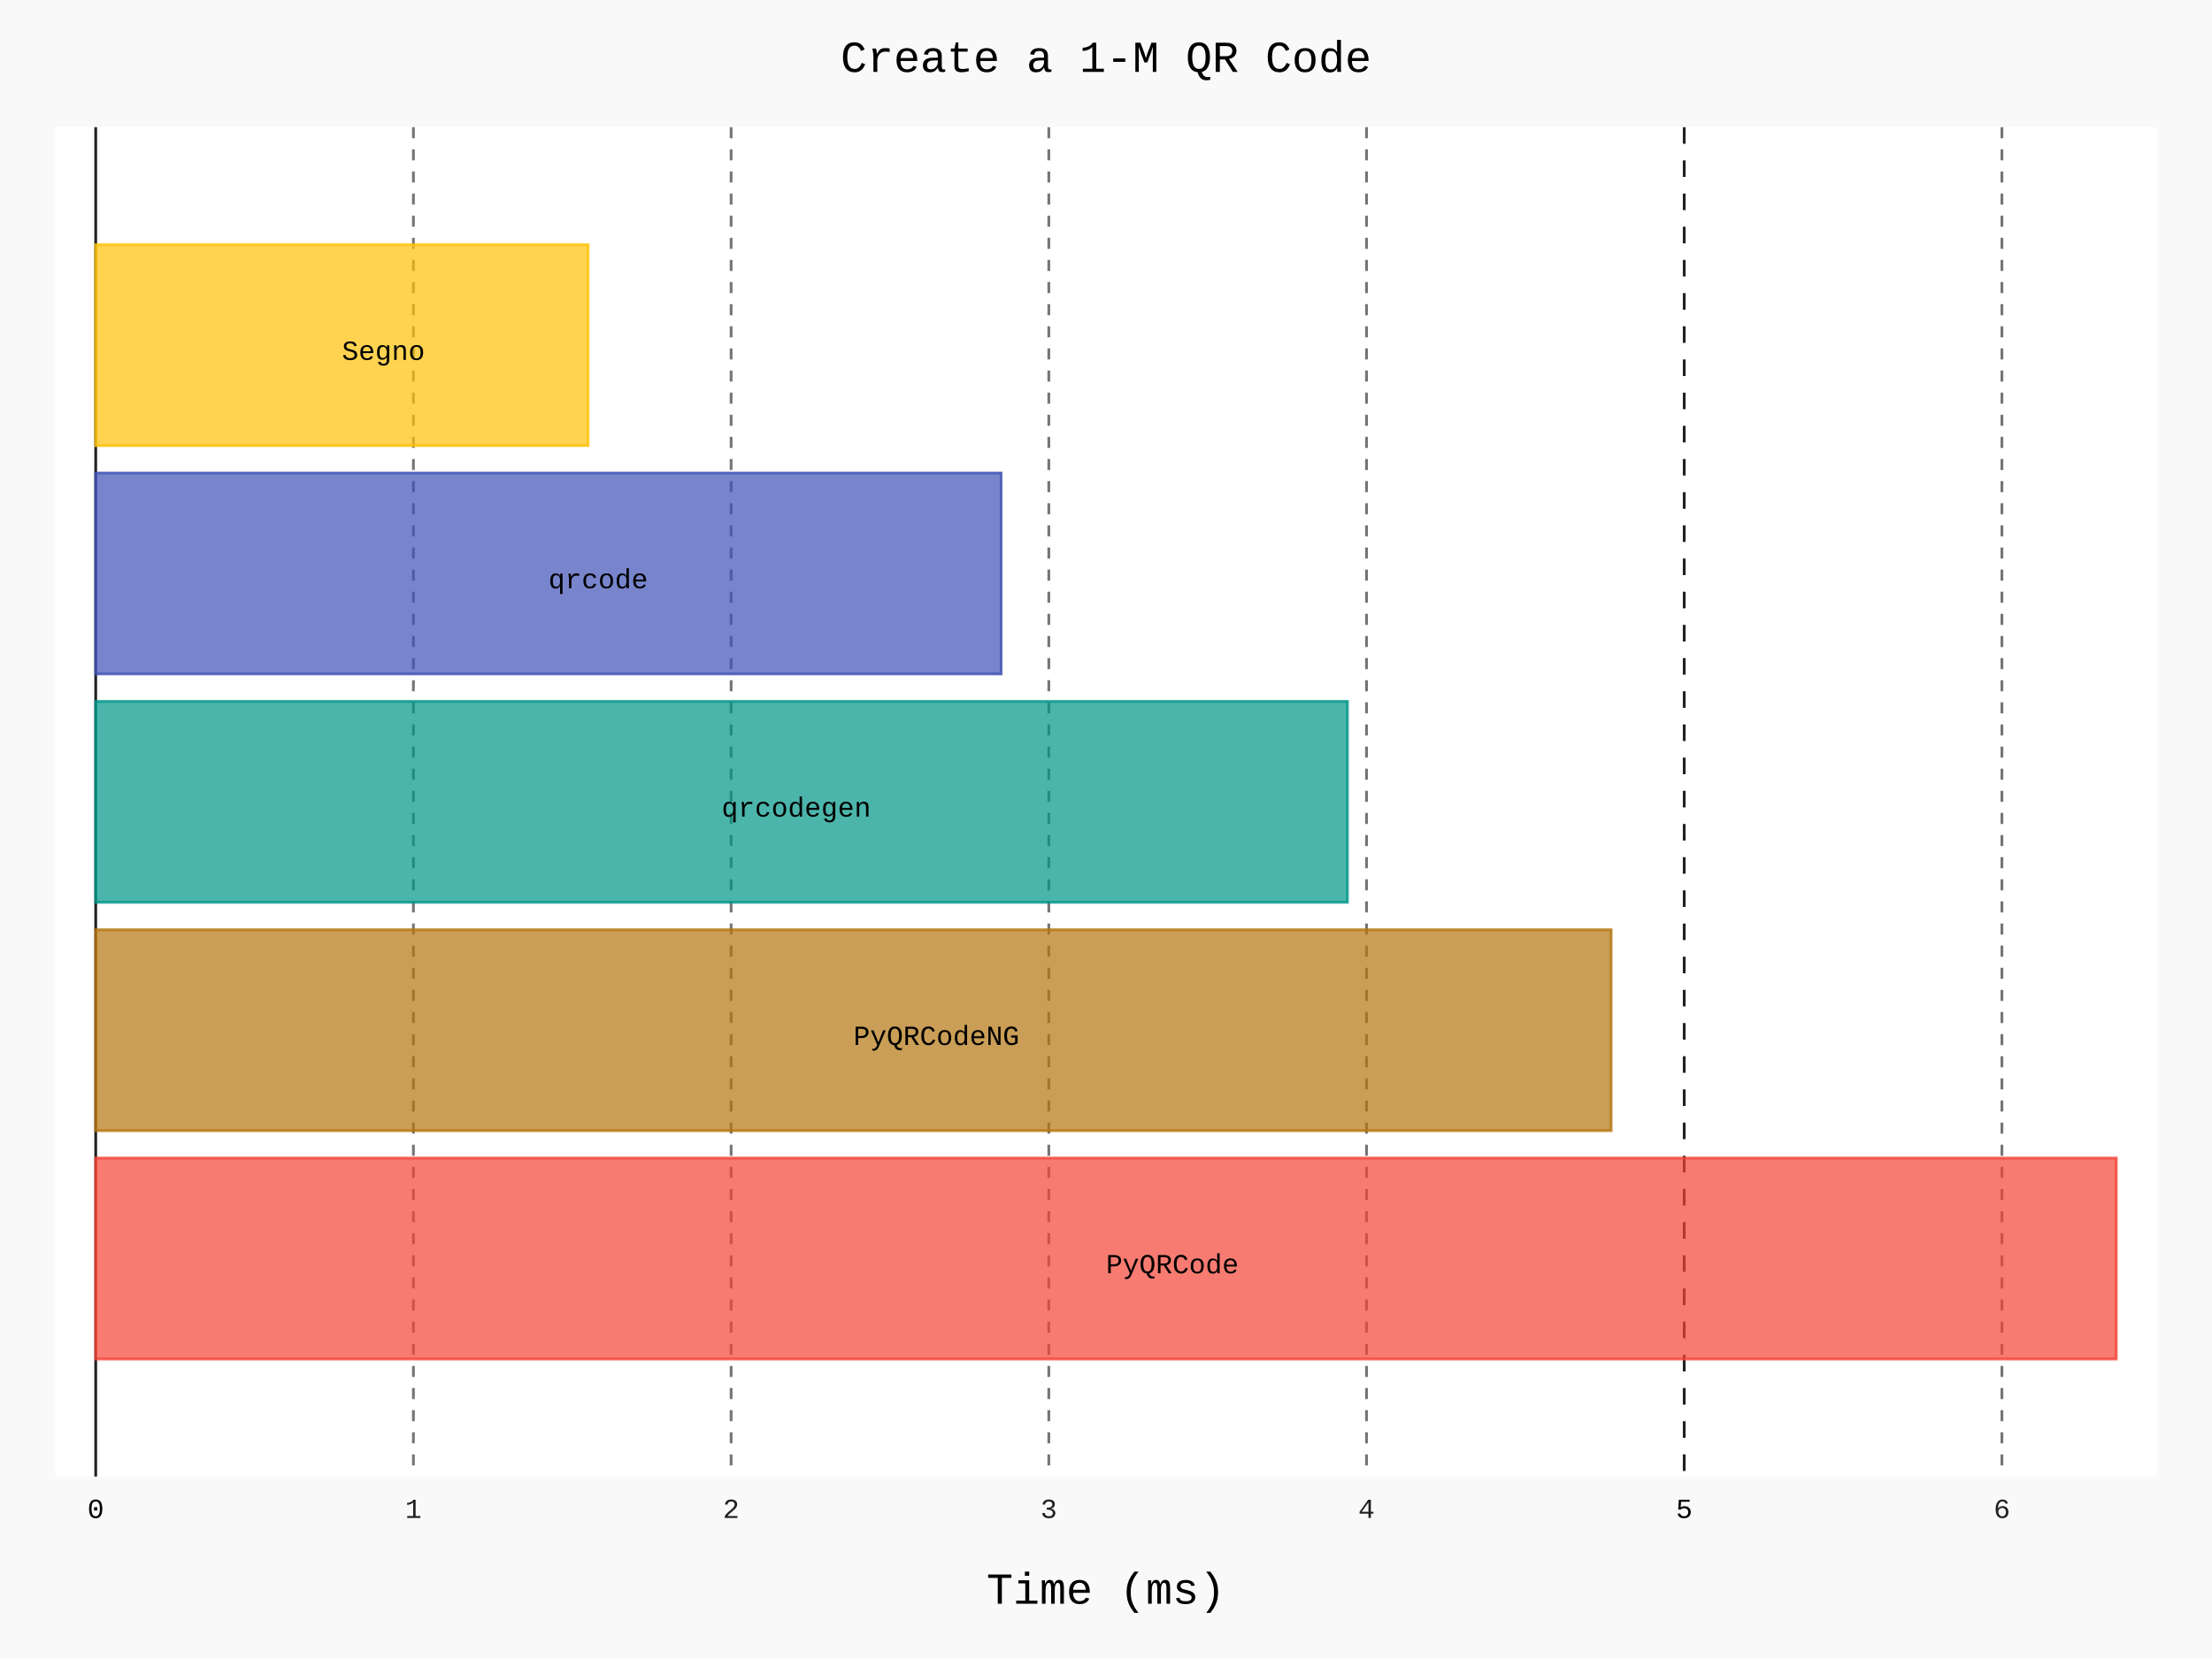
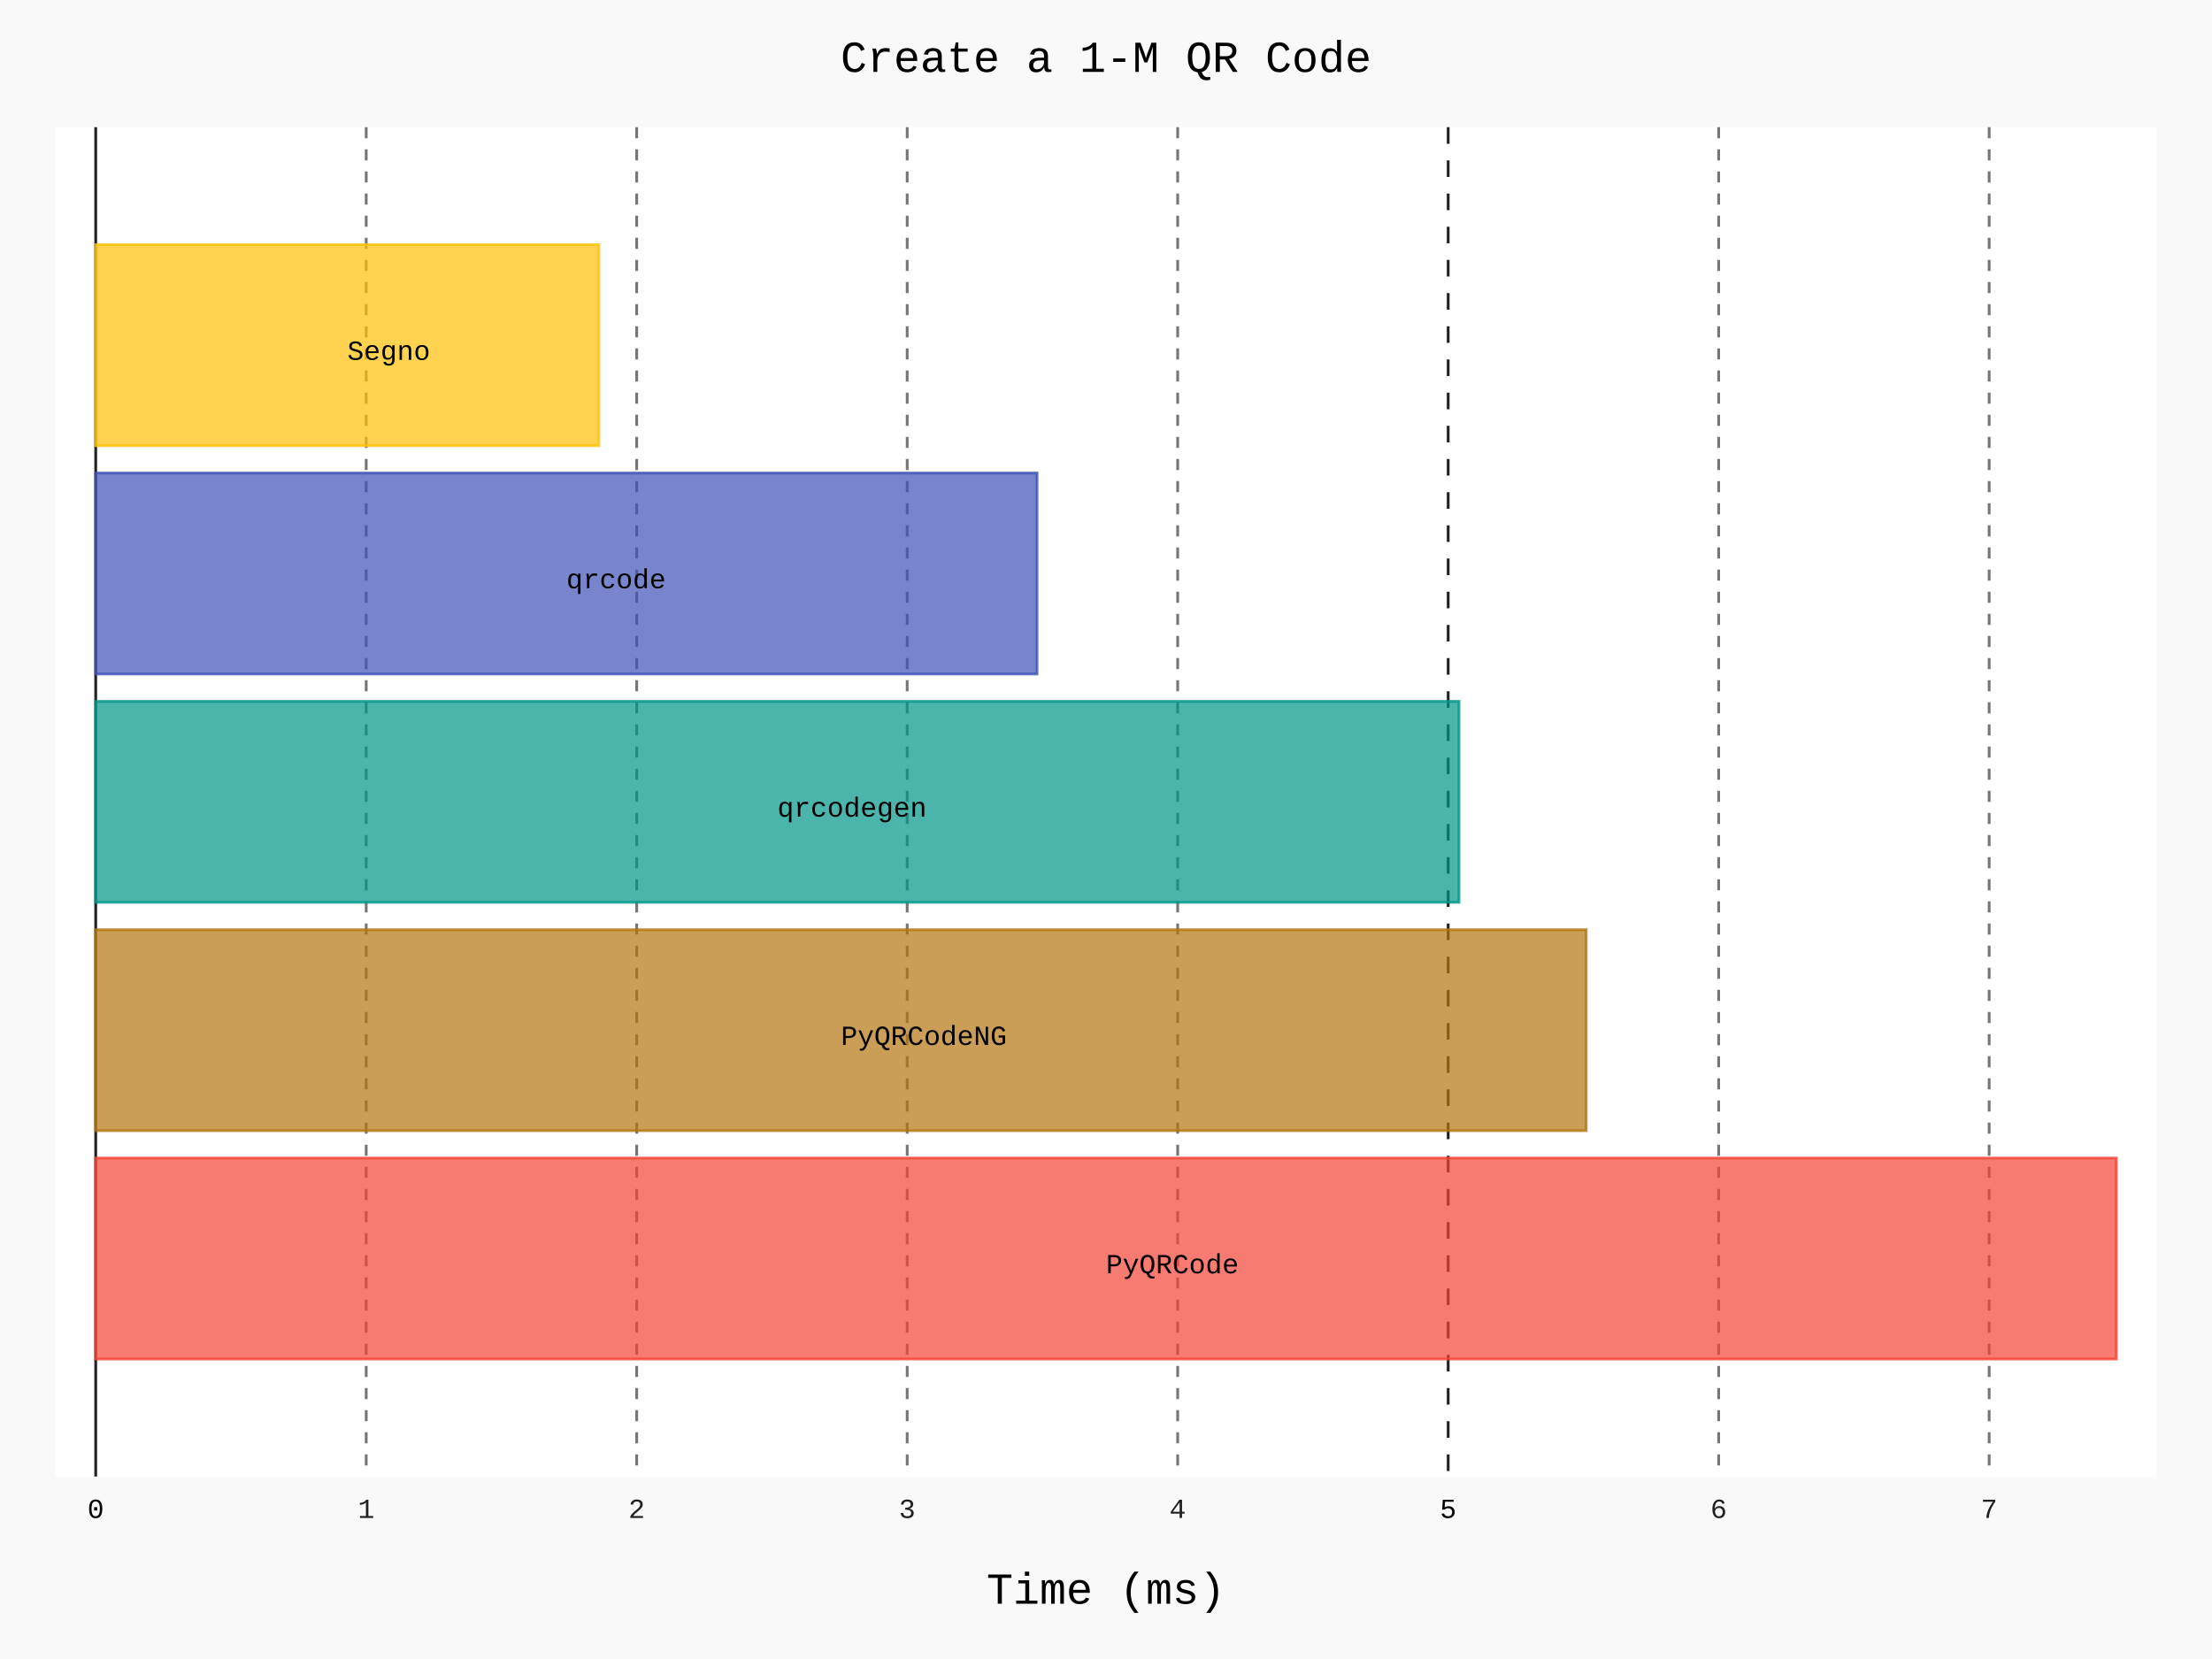
- <svg xmlns="http://www.w3.org/2000/svg" class="pygal-chart" id="chart-517db93f-b75c-4dfb-830c-e57993402c6e" viewBox="0 0 800 600">
+ <svg xmlns="http://www.w3.org/2000/svg" class="pygal-chart" id="chart-50842016-dac7-4616-b2aa-8f63fd5d8538" viewBox="0 0 800 600">
  <defs>
-     <style type="text/css">#chart-517db93f-b75c-4dfb-830c-e57993402c6e{-webkit-user-select:none;-webkit-font-smoothing:antialiased;font-family:Consolas,"Liberation Mono",Menlo,Courier,monospace}#chart-517db93f-b75c-4dfb-830c-e57993402c6e .title{font-family:Consolas,"Liberation Mono",Menlo,Courier,monospace;font-size:16px}#chart-517db93f-b75c-4dfb-830c-e57993402c6e .legends .legend text{font-family:Consolas,"Liberation Mono",Menlo,Courier,monospace;font-size:14px}#chart-517db93f-b75c-4dfb-830c-e57993402c6e .axis text{font-family:Consolas,"Liberation Mono",Menlo,Courier,monospace;font-size:10px}#chart-517db93f-b75c-4dfb-830c-e57993402c6e .axis text.major{font-family:Consolas,"Liberation Mono",Menlo,Courier,monospace;font-size:10px}#chart-517db93f-b75c-4dfb-830c-e57993402c6e .text-overlay text.value{font-family:Consolas,"Liberation Mono",Menlo,Courier,monospace;font-size:16px}#chart-517db93f-b75c-4dfb-830c-e57993402c6e .text-overlay text.label{font-family:Consolas,"Liberation Mono",Menlo,Courier,monospace;font-size:10px}#chart-517db93f-b75c-4dfb-830c-e57993402c6e .tooltip{font-family:Consolas,"Liberation Mono",Menlo,Courier,monospace;font-size:14px}#chart-517db93f-b75c-4dfb-830c-e57993402c6e text.no_data{font-family:Consolas,"Liberation Mono",Menlo,Courier,monospace;font-size:64px}
- #chart-517db93f-b75c-4dfb-830c-e57993402c6e{background-color:rgba(249,249,249,1)}#chart-517db93f-b75c-4dfb-830c-e57993402c6e path,#chart-517db93f-b75c-4dfb-830c-e57993402c6e line,#chart-517db93f-b75c-4dfb-830c-e57993402c6e rect,#chart-517db93f-b75c-4dfb-830c-e57993402c6e circle{-webkit-transition:150ms;-moz-transition:150ms;transition:150ms}#chart-517db93f-b75c-4dfb-830c-e57993402c6e .graph &gt; .background{fill:rgba(249,249,249,1)}#chart-517db93f-b75c-4dfb-830c-e57993402c6e .plot &gt; .background{fill:rgba(255,255,255,1)}#chart-517db93f-b75c-4dfb-830c-e57993402c6e .graph{fill:rgba(0,0,0,.87)}#chart-517db93f-b75c-4dfb-830c-e57993402c6e text.no_data{fill:rgba(0,0,0,1)}#chart-517db93f-b75c-4dfb-830c-e57993402c6e .title{fill:rgba(0,0,0,1)}#chart-517db93f-b75c-4dfb-830c-e57993402c6e .legends .legend text{fill:rgba(0,0,0,.87)}#chart-517db93f-b75c-4dfb-830c-e57993402c6e .legends .legend:hover text{fill:rgba(0,0,0,1)}#chart-517db93f-b75c-4dfb-830c-e57993402c6e .axis .line{stroke:rgba(0,0,0,1)}#chart-517db93f-b75c-4dfb-830c-e57993402c6e .axis .guide.line{stroke:rgba(0,0,0,.54)}#chart-517db93f-b75c-4dfb-830c-e57993402c6e .axis .major.line{stroke:rgba(0,0,0,.87)}#chart-517db93f-b75c-4dfb-830c-e57993402c6e .axis text.major{fill:rgba(0,0,0,1)}#chart-517db93f-b75c-4dfb-830c-e57993402c6e .axis.y .guides:hover .guide.line,#chart-517db93f-b75c-4dfb-830c-e57993402c6e .line-graph .axis.x .guides:hover .guide.line,#chart-517db93f-b75c-4dfb-830c-e57993402c6e .stackedline-graph .axis.x .guides:hover .guide.line,#chart-517db93f-b75c-4dfb-830c-e57993402c6e .xy-graph .axis.x .guides:hover .guide.line{stroke:rgba(0,0,0,1)}#chart-517db93f-b75c-4dfb-830c-e57993402c6e .axis .guides:hover text{fill:rgba(0,0,0,1)}#chart-517db93f-b75c-4dfb-830c-e57993402c6e .reactive{fill-opacity:.7;stroke-opacity:.8}#chart-517db93f-b75c-4dfb-830c-e57993402c6e .ci{stroke:rgba(0,0,0,.87)}#chart-517db93f-b75c-4dfb-830c-e57993402c6e .reactive.active,#chart-517db93f-b75c-4dfb-830c-e57993402c6e .active .reactive{fill-opacity:.8;stroke-opacity:.9;stroke-width:4}#chart-517db93f-b75c-4dfb-830c-e57993402c6e .ci .reactive.active{stroke-width:1.5}#chart-517db93f-b75c-4dfb-830c-e57993402c6e .series text{fill:rgba(0,0,0,1)}#chart-517db93f-b75c-4dfb-830c-e57993402c6e .tooltip rect{fill:rgba(255,255,255,1);stroke:rgba(0,0,0,1);-webkit-transition:opacity 150ms;-moz-transition:opacity 150ms;transition:opacity 150ms}#chart-517db93f-b75c-4dfb-830c-e57993402c6e .tooltip .label{fill:rgba(0,0,0,.87)}#chart-517db93f-b75c-4dfb-830c-e57993402c6e .tooltip .label{fill:rgba(0,0,0,.87)}#chart-517db93f-b75c-4dfb-830c-e57993402c6e .tooltip .legend{font-size:.8em;fill:rgba(0,0,0,.54)}#chart-517db93f-b75c-4dfb-830c-e57993402c6e .tooltip .x_label{font-size:.6em;fill:rgba(0,0,0,1)}#chart-517db93f-b75c-4dfb-830c-e57993402c6e .tooltip .xlink{font-size:.5em;text-decoration:underline}#chart-517db93f-b75c-4dfb-830c-e57993402c6e .tooltip .value{font-size:1.5em}#chart-517db93f-b75c-4dfb-830c-e57993402c6e .bound{font-size:.5em}#chart-517db93f-b75c-4dfb-830c-e57993402c6e .max-value{font-size:.75em;fill:rgba(0,0,0,.54)}#chart-517db93f-b75c-4dfb-830c-e57993402c6e .map-element{fill:rgba(255,255,255,1);stroke:rgba(0,0,0,.54) !important}#chart-517db93f-b75c-4dfb-830c-e57993402c6e .map-element .reactive{fill-opacity:inherit;stroke-opacity:inherit}#chart-517db93f-b75c-4dfb-830c-e57993402c6e .color-0,#chart-517db93f-b75c-4dfb-830c-e57993402c6e .color-0 a:visited{stroke:#F44336;fill:#F44336}#chart-517db93f-b75c-4dfb-830c-e57993402c6e .color-1,#chart-517db93f-b75c-4dfb-830c-e57993402c6e .color-1 a:visited{stroke:#3F51B5;fill:#3F51B5}#chart-517db93f-b75c-4dfb-830c-e57993402c6e .color-2,#chart-517db93f-b75c-4dfb-830c-e57993402c6e .color-2 a:visited{stroke:#009688;fill:#009688}#chart-517db93f-b75c-4dfb-830c-e57993402c6e .color-3,#chart-517db93f-b75c-4dfb-830c-e57993402c6e .color-3 a:visited{stroke:#FFC107;fill:#FFC107}#chart-517db93f-b75c-4dfb-830c-e57993402c6e .color-4,#chart-517db93f-b75c-4dfb-830c-e57993402c6e .color-4 a:visited{stroke:#FF5722;fill:#FF5722}#chart-517db93f-b75c-4dfb-830c-e57993402c6e .text-overlay .color-0 text{fill:black}#chart-517db93f-b75c-4dfb-830c-e57993402c6e .text-overlay .color-1 text{fill:black}#chart-517db93f-b75c-4dfb-830c-e57993402c6e .text-overlay .color-2 text{fill:black}#chart-517db93f-b75c-4dfb-830c-e57993402c6e .text-overlay .color-3 text{fill:black}#chart-517db93f-b75c-4dfb-830c-e57993402c6e .text-overlay .color-4 text{fill:black}
- #chart-517db93f-b75c-4dfb-830c-e57993402c6e text.no_data{text-anchor:middle}#chart-517db93f-b75c-4dfb-830c-e57993402c6e .guide.line{fill:none}#chart-517db93f-b75c-4dfb-830c-e57993402c6e .centered{text-anchor:middle}#chart-517db93f-b75c-4dfb-830c-e57993402c6e .title{text-anchor:middle}#chart-517db93f-b75c-4dfb-830c-e57993402c6e .legends .legend text{fill-opacity:1}#chart-517db93f-b75c-4dfb-830c-e57993402c6e .axis.x text{text-anchor:middle}#chart-517db93f-b75c-4dfb-830c-e57993402c6e .axis.x:not(.web) text[transform]{text-anchor:start}#chart-517db93f-b75c-4dfb-830c-e57993402c6e .axis.x:not(.web) text[transform].backwards{text-anchor:end}#chart-517db93f-b75c-4dfb-830c-e57993402c6e .axis.y text{text-anchor:end}#chart-517db93f-b75c-4dfb-830c-e57993402c6e .axis.y text[transform].backwards{text-anchor:start}#chart-517db93f-b75c-4dfb-830c-e57993402c6e .axis.y2 text{text-anchor:start}#chart-517db93f-b75c-4dfb-830c-e57993402c6e .axis.y2 text[transform].backwards{text-anchor:end}#chart-517db93f-b75c-4dfb-830c-e57993402c6e .axis .guide.line{stroke-dasharray:4,4}#chart-517db93f-b75c-4dfb-830c-e57993402c6e .axis .major.guide.line{stroke-dasharray:6,6}#chart-517db93f-b75c-4dfb-830c-e57993402c6e .horizontal .axis.y .guide.line,#chart-517db93f-b75c-4dfb-830c-e57993402c6e .horizontal .axis.y2 .guide.line,#chart-517db93f-b75c-4dfb-830c-e57993402c6e .vertical .axis.x .guide.line{opacity:0}#chart-517db93f-b75c-4dfb-830c-e57993402c6e .horizontal .axis.always_show .guide.line,#chart-517db93f-b75c-4dfb-830c-e57993402c6e .vertical .axis.always_show .guide.line{opacity:1 !important}#chart-517db93f-b75c-4dfb-830c-e57993402c6e .axis.y .guides:hover .guide.line,#chart-517db93f-b75c-4dfb-830c-e57993402c6e .axis.y2 .guides:hover .guide.line,#chart-517db93f-b75c-4dfb-830c-e57993402c6e .axis.x .guides:hover .guide.line{opacity:1}#chart-517db93f-b75c-4dfb-830c-e57993402c6e .axis .guides:hover text{opacity:1}#chart-517db93f-b75c-4dfb-830c-e57993402c6e .nofill{fill:none}#chart-517db93f-b75c-4dfb-830c-e57993402c6e .subtle-fill{fill-opacity:.2}#chart-517db93f-b75c-4dfb-830c-e57993402c6e .dot{stroke-width:1px;fill-opacity:1}#chart-517db93f-b75c-4dfb-830c-e57993402c6e .dot.active{stroke-width:5px}#chart-517db93f-b75c-4dfb-830c-e57993402c6e .dot.negative{fill:transparent}#chart-517db93f-b75c-4dfb-830c-e57993402c6e text,#chart-517db93f-b75c-4dfb-830c-e57993402c6e tspan{stroke:none !important}#chart-517db93f-b75c-4dfb-830c-e57993402c6e .series text.active{opacity:1}#chart-517db93f-b75c-4dfb-830c-e57993402c6e .tooltip rect{fill-opacity:.95;stroke-width:.5}#chart-517db93f-b75c-4dfb-830c-e57993402c6e .tooltip text{fill-opacity:1}#chart-517db93f-b75c-4dfb-830c-e57993402c6e .showable{visibility:hidden}#chart-517db93f-b75c-4dfb-830c-e57993402c6e .showable.shown{visibility:visible}#chart-517db93f-b75c-4dfb-830c-e57993402c6e .gauge-background{fill:rgba(229,229,229,1);stroke:none}#chart-517db93f-b75c-4dfb-830c-e57993402c6e .bg-lines{stroke:rgba(249,249,249,1);stroke-width:2px}</style>
+     <style type="text/css">#chart-50842016-dac7-4616-b2aa-8f63fd5d8538{-webkit-user-select:none;-webkit-font-smoothing:antialiased;font-family:Consolas,"Liberation Mono",Menlo,Courier,monospace}#chart-50842016-dac7-4616-b2aa-8f63fd5d8538 .title{font-family:Consolas,"Liberation Mono",Menlo,Courier,monospace;font-size:16px}#chart-50842016-dac7-4616-b2aa-8f63fd5d8538 .legends .legend text{font-family:Consolas,"Liberation Mono",Menlo,Courier,monospace;font-size:14px}#chart-50842016-dac7-4616-b2aa-8f63fd5d8538 .axis text{font-family:Consolas,"Liberation Mono",Menlo,Courier,monospace;font-size:10px}#chart-50842016-dac7-4616-b2aa-8f63fd5d8538 .axis text.major{font-family:Consolas,"Liberation Mono",Menlo,Courier,monospace;font-size:10px}#chart-50842016-dac7-4616-b2aa-8f63fd5d8538 .text-overlay text.value{font-family:Consolas,"Liberation Mono",Menlo,Courier,monospace;font-size:16px}#chart-50842016-dac7-4616-b2aa-8f63fd5d8538 .text-overlay text.label{font-family:Consolas,"Liberation Mono",Menlo,Courier,monospace;font-size:10px}#chart-50842016-dac7-4616-b2aa-8f63fd5d8538 .tooltip{font-family:Consolas,"Liberation Mono",Menlo,Courier,monospace;font-size:14px}#chart-50842016-dac7-4616-b2aa-8f63fd5d8538 text.no_data{font-family:Consolas,"Liberation Mono",Menlo,Courier,monospace;font-size:64px}
+ #chart-50842016-dac7-4616-b2aa-8f63fd5d8538{background-color:rgba(249,249,249,1)}#chart-50842016-dac7-4616-b2aa-8f63fd5d8538 path,#chart-50842016-dac7-4616-b2aa-8f63fd5d8538 line,#chart-50842016-dac7-4616-b2aa-8f63fd5d8538 rect,#chart-50842016-dac7-4616-b2aa-8f63fd5d8538 circle{-webkit-transition:150ms;-moz-transition:150ms;transition:150ms}#chart-50842016-dac7-4616-b2aa-8f63fd5d8538 .graph &gt; .background{fill:rgba(249,249,249,1)}#chart-50842016-dac7-4616-b2aa-8f63fd5d8538 .plot &gt; .background{fill:rgba(255,255,255,1)}#chart-50842016-dac7-4616-b2aa-8f63fd5d8538 .graph{fill:rgba(0,0,0,.87)}#chart-50842016-dac7-4616-b2aa-8f63fd5d8538 text.no_data{fill:rgba(0,0,0,1)}#chart-50842016-dac7-4616-b2aa-8f63fd5d8538 .title{fill:rgba(0,0,0,1)}#chart-50842016-dac7-4616-b2aa-8f63fd5d8538 .legends .legend text{fill:rgba(0,0,0,.87)}#chart-50842016-dac7-4616-b2aa-8f63fd5d8538 .legends .legend:hover text{fill:rgba(0,0,0,1)}#chart-50842016-dac7-4616-b2aa-8f63fd5d8538 .axis .line{stroke:rgba(0,0,0,1)}#chart-50842016-dac7-4616-b2aa-8f63fd5d8538 .axis .guide.line{stroke:rgba(0,0,0,.54)}#chart-50842016-dac7-4616-b2aa-8f63fd5d8538 .axis .major.line{stroke:rgba(0,0,0,.87)}#chart-50842016-dac7-4616-b2aa-8f63fd5d8538 .axis text.major{fill:rgba(0,0,0,1)}#chart-50842016-dac7-4616-b2aa-8f63fd5d8538 .axis.y .guides:hover .guide.line,#chart-50842016-dac7-4616-b2aa-8f63fd5d8538 .line-graph .axis.x .guides:hover .guide.line,#chart-50842016-dac7-4616-b2aa-8f63fd5d8538 .stackedline-graph .axis.x .guides:hover .guide.line,#chart-50842016-dac7-4616-b2aa-8f63fd5d8538 .xy-graph .axis.x .guides:hover .guide.line{stroke:rgba(0,0,0,1)}#chart-50842016-dac7-4616-b2aa-8f63fd5d8538 .axis .guides:hover text{fill:rgba(0,0,0,1)}#chart-50842016-dac7-4616-b2aa-8f63fd5d8538 .reactive{fill-opacity:.7;stroke-opacity:.8}#chart-50842016-dac7-4616-b2aa-8f63fd5d8538 .ci{stroke:rgba(0,0,0,.87)}#chart-50842016-dac7-4616-b2aa-8f63fd5d8538 .reactive.active,#chart-50842016-dac7-4616-b2aa-8f63fd5d8538 .active .reactive{fill-opacity:.8;stroke-opacity:.9;stroke-width:4}#chart-50842016-dac7-4616-b2aa-8f63fd5d8538 .ci .reactive.active{stroke-width:1.5}#chart-50842016-dac7-4616-b2aa-8f63fd5d8538 .series text{fill:rgba(0,0,0,1)}#chart-50842016-dac7-4616-b2aa-8f63fd5d8538 .tooltip rect{fill:rgba(255,255,255,1);stroke:rgba(0,0,0,1);-webkit-transition:opacity 150ms;-moz-transition:opacity 150ms;transition:opacity 150ms}#chart-50842016-dac7-4616-b2aa-8f63fd5d8538 .tooltip .label{fill:rgba(0,0,0,.87)}#chart-50842016-dac7-4616-b2aa-8f63fd5d8538 .tooltip .label{fill:rgba(0,0,0,.87)}#chart-50842016-dac7-4616-b2aa-8f63fd5d8538 .tooltip .legend{font-size:.8em;fill:rgba(0,0,0,.54)}#chart-50842016-dac7-4616-b2aa-8f63fd5d8538 .tooltip .x_label{font-size:.6em;fill:rgba(0,0,0,1)}#chart-50842016-dac7-4616-b2aa-8f63fd5d8538 .tooltip .xlink{font-size:.5em;text-decoration:underline}#chart-50842016-dac7-4616-b2aa-8f63fd5d8538 .tooltip .value{font-size:1.5em}#chart-50842016-dac7-4616-b2aa-8f63fd5d8538 .bound{font-size:.5em}#chart-50842016-dac7-4616-b2aa-8f63fd5d8538 .max-value{font-size:.75em;fill:rgba(0,0,0,.54)}#chart-50842016-dac7-4616-b2aa-8f63fd5d8538 .map-element{fill:rgba(255,255,255,1);stroke:rgba(0,0,0,.54) !important}#chart-50842016-dac7-4616-b2aa-8f63fd5d8538 .map-element .reactive{fill-opacity:inherit;stroke-opacity:inherit}#chart-50842016-dac7-4616-b2aa-8f63fd5d8538 .color-0,#chart-50842016-dac7-4616-b2aa-8f63fd5d8538 .color-0 a:visited{stroke:#F44336;fill:#F44336}#chart-50842016-dac7-4616-b2aa-8f63fd5d8538 .color-1,#chart-50842016-dac7-4616-b2aa-8f63fd5d8538 .color-1 a:visited{stroke:#3F51B5;fill:#3F51B5}#chart-50842016-dac7-4616-b2aa-8f63fd5d8538 .color-2,#chart-50842016-dac7-4616-b2aa-8f63fd5d8538 .color-2 a:visited{stroke:#009688;fill:#009688}#chart-50842016-dac7-4616-b2aa-8f63fd5d8538 .color-3,#chart-50842016-dac7-4616-b2aa-8f63fd5d8538 .color-3 a:visited{stroke:#FFC107;fill:#FFC107}#chart-50842016-dac7-4616-b2aa-8f63fd5d8538 .color-4,#chart-50842016-dac7-4616-b2aa-8f63fd5d8538 .color-4 a:visited{stroke:#FF5722;fill:#FF5722}#chart-50842016-dac7-4616-b2aa-8f63fd5d8538 .text-overlay .color-0 text{fill:black}#chart-50842016-dac7-4616-b2aa-8f63fd5d8538 .text-overlay .color-1 text{fill:black}#chart-50842016-dac7-4616-b2aa-8f63fd5d8538 .text-overlay .color-2 text{fill:black}#chart-50842016-dac7-4616-b2aa-8f63fd5d8538 .text-overlay .color-3 text{fill:black}#chart-50842016-dac7-4616-b2aa-8f63fd5d8538 .text-overlay .color-4 text{fill:black}
+ #chart-50842016-dac7-4616-b2aa-8f63fd5d8538 text.no_data{text-anchor:middle}#chart-50842016-dac7-4616-b2aa-8f63fd5d8538 .guide.line{fill:none}#chart-50842016-dac7-4616-b2aa-8f63fd5d8538 .centered{text-anchor:middle}#chart-50842016-dac7-4616-b2aa-8f63fd5d8538 .title{text-anchor:middle}#chart-50842016-dac7-4616-b2aa-8f63fd5d8538 .legends .legend text{fill-opacity:1}#chart-50842016-dac7-4616-b2aa-8f63fd5d8538 .axis.x text{text-anchor:middle}#chart-50842016-dac7-4616-b2aa-8f63fd5d8538 .axis.x:not(.web) text[transform]{text-anchor:start}#chart-50842016-dac7-4616-b2aa-8f63fd5d8538 .axis.x:not(.web) text[transform].backwards{text-anchor:end}#chart-50842016-dac7-4616-b2aa-8f63fd5d8538 .axis.y text{text-anchor:end}#chart-50842016-dac7-4616-b2aa-8f63fd5d8538 .axis.y text[transform].backwards{text-anchor:start}#chart-50842016-dac7-4616-b2aa-8f63fd5d8538 .axis.y2 text{text-anchor:start}#chart-50842016-dac7-4616-b2aa-8f63fd5d8538 .axis.y2 text[transform].backwards{text-anchor:end}#chart-50842016-dac7-4616-b2aa-8f63fd5d8538 .axis .guide.line{stroke-dasharray:4,4}#chart-50842016-dac7-4616-b2aa-8f63fd5d8538 .axis .major.guide.line{stroke-dasharray:6,6}#chart-50842016-dac7-4616-b2aa-8f63fd5d8538 .horizontal .axis.y .guide.line,#chart-50842016-dac7-4616-b2aa-8f63fd5d8538 .horizontal .axis.y2 .guide.line,#chart-50842016-dac7-4616-b2aa-8f63fd5d8538 .vertical .axis.x .guide.line{opacity:0}#chart-50842016-dac7-4616-b2aa-8f63fd5d8538 .horizontal .axis.always_show .guide.line,#chart-50842016-dac7-4616-b2aa-8f63fd5d8538 .vertical .axis.always_show .guide.line{opacity:1 !important}#chart-50842016-dac7-4616-b2aa-8f63fd5d8538 .axis.y .guides:hover .guide.line,#chart-50842016-dac7-4616-b2aa-8f63fd5d8538 .axis.y2 .guides:hover .guide.line,#chart-50842016-dac7-4616-b2aa-8f63fd5d8538 .axis.x .guides:hover .guide.line{opacity:1}#chart-50842016-dac7-4616-b2aa-8f63fd5d8538 .axis .guides:hover text{opacity:1}#chart-50842016-dac7-4616-b2aa-8f63fd5d8538 .nofill{fill:none}#chart-50842016-dac7-4616-b2aa-8f63fd5d8538 .subtle-fill{fill-opacity:.2}#chart-50842016-dac7-4616-b2aa-8f63fd5d8538 .dot{stroke-width:1px;fill-opacity:1}#chart-50842016-dac7-4616-b2aa-8f63fd5d8538 .dot.active{stroke-width:5px}#chart-50842016-dac7-4616-b2aa-8f63fd5d8538 .dot.negative{fill:transparent}#chart-50842016-dac7-4616-b2aa-8f63fd5d8538 text,#chart-50842016-dac7-4616-b2aa-8f63fd5d8538 tspan{stroke:none !important}#chart-50842016-dac7-4616-b2aa-8f63fd5d8538 .series text.active{opacity:1}#chart-50842016-dac7-4616-b2aa-8f63fd5d8538 .tooltip rect{fill-opacity:.95;stroke-width:.5}#chart-50842016-dac7-4616-b2aa-8f63fd5d8538 .tooltip text{fill-opacity:1}#chart-50842016-dac7-4616-b2aa-8f63fd5d8538 .showable{visibility:hidden}#chart-50842016-dac7-4616-b2aa-8f63fd5d8538 .showable.shown{visibility:visible}#chart-50842016-dac7-4616-b2aa-8f63fd5d8538 .gauge-background{fill:rgba(229,229,229,1);stroke:none}#chart-50842016-dac7-4616-b2aa-8f63fd5d8538 .bg-lines{stroke:rgba(249,249,249,1);stroke-width:2px}</style>
  </defs>
  <g class="graph horizontalbar-graph horizontal">
    <rect class="background" height="600" width="800" x="0" y="0" />
    <g class="plot" transform="translate(20, 46)">
      <rect class="background" height="488" width="760" x="0" y="0" />
      <g class="axis x always_show">
        <g class="guides">
          <path class="axis major line" d="M14.615 0 v488" />
          <text class="major" x="14.615" y="503.0">0</text>
        </g>
        <g class="guides">
-           <path class="guide line" d="M129.516 0 v488" />
-           <text class="" x="129.516" y="503.0">1</text>
+           <path class="guide line" d="M112.443 0 v488" />
+           <text class="" x="112.443" y="503.0">1</text>
        </g>
        <g class="guides">
-           <path class="guide line" d="M244.417 0 v488" />
-           <text class="" x="244.417" y="503.0">2</text>
+           <path class="guide line" d="M210.27 0 v488" />
+           <text class="" x="210.27" y="503.0">2</text>
        </g>
        <g class="guides">
-           <path class="guide line" d="M359.318 0 v488" />
-           <text class="" x="359.318" y="503.0">3</text>
+           <path class="guide line" d="M308.097 0 v488" />
+           <text class="" x="308.097" y="503.0">3</text>
        </g>
        <g class="guides">
-           <path class="guide line" d="M474.219 0 v488" />
-           <text class="" x="474.219" y="503.0">4</text>
+           <path class="guide line" d="M405.924 0 v488" />
+           <text class="" x="405.924" y="503.0">4</text>
        </g>
        <g class="guides">
-           <path class="major guide line" d="M589.119 0 v488" />
-           <text class="major" x="589.119" y="503.0">5</text>
+           <path class="major guide line" d="M503.751 0 v488" />
+           <text class="major" x="503.751" y="503.0">5</text>
        </g>
        <g class="guides">
-           <path class="guide line" d="M704.02 0 v488" />
-           <text class="" x="704.02" y="503.0">6</text>
+           <path class="guide line" d="M601.579 0 v488" />
+           <text class="" x="601.579" y="503.0">6</text>
+         </g>
+         <g class="guides">
+           <path class="guide line" d="M699.406 0 v488" />
+           <text class="" x="699.406" y="503.0">7</text>
        </g>
      </g>
      <g class="series serie-4 color-4">
        <g class="bars">
          <g class="bar" style="fill: #F44336; stroke: #F44336">
            <rect class="rect reactive tooltip-trigger" height="72.674" rx="0" ry="0" width="730.769" x="14.615" y="372.832" />
          </g>
        </g>
      </g>
      <g class="series serie-3 color-3">
        <g class="bars">
          <g class="bar" style="fill: #b4750f; stroke: #b4750f">
-             <rect class="rect reactive tooltip-trigger" height="72.674" rx="0" ry="0" width="548.077" x="14.615" y="290.247" />
+             <rect class="rect reactive tooltip-trigger" height="72.674" rx="0" ry="0" width="539.028" x="14.615" y="290.247" />
          </g>
        </g>
      </g>
      <g class="series serie-2 color-2">
        <g class="bars">
          <g class="bar" style="fill: #009688; stroke: #009688">
-             <rect class="rect reactive tooltip-trigger" height="72.674" rx="0" ry="0" width="452.709" x="14.615" y="207.663" />
+             <rect class="rect reactive tooltip-trigger" height="72.674" rx="0" ry="0" width="493.049" x="14.615" y="207.663" />
          </g>
        </g>
      </g>
      <g class="series serie-1 color-1">
        <g class="bars">
          <g class="bar" style="fill: #3F51B5; stroke: #3F51B5">
-             <rect class="rect reactive tooltip-trigger" height="72.674" rx="0" ry="0" width="327.467" x="14.615" y="125.078" />
+             <rect class="rect reactive tooltip-trigger" height="72.674" rx="0" ry="0" width="340.439" x="14.615" y="125.078" />
          </g>
        </g>
      </g>
      <g class="series serie-0 color-0">
        <g class="bars">
          <g class="bar" style="fill: #FFC107; stroke: #FFC107">
-             <rect class="rect reactive tooltip-trigger" height="72.674" rx="0" ry="0" width="178.096" x="14.615" y="42.494" />
+             <rect class="rect reactive tooltip-trigger" height="72.674" rx="0" ry="0" width="181.959" x="14.615" y="42.494" />
          </g>
        </g>
      </g>
    </g>
    <g class="titles">
      <text class="title plot_title" x="400.0" y="26">Create a 1-M QR Code</text>
      <text class="title" x="400.0" y="580">Time (ms)</text>
    </g>
    <g class="plot overlay" transform="translate(20, 46)">
      <g class="series serie-4 color-4" />
      <g class="series serie-3 color-3" />
      <g class="series serie-2 color-2" />
      <g class="series serie-1 color-1" />
      <g class="series serie-0 color-0" />
    </g>
    <g class="plot text-overlay" transform="translate(20, 46)">
      <g class="series serie-4 color-4">
-         <text class="label" x="380" y="414.503">PyQRCode</text>
+         <text class="label" x="380.0" y="414.503">PyQRCode</text>
      </g>
      <g class="series serie-3 color-3">
-         <text class="label" x="288.654" y="331.918">PyQRCodeNG</text>
+         <text class="label" x="284.129" y="331.918">PyQRCodeNG</text>
      </g>
      <g class="series serie-2 color-2">
-         <text class="label" x="240.97" y="249.333">qrcodegen</text>
+         <text class="label" x="261.14" y="249.333">qrcodegen</text>
      </g>
      <g class="series serie-1 color-1">
-         <text class="label" x="178.349" y="166.749">qrcode</text>
+         <text class="label" x="184.835" y="166.749">qrcode</text>
      </g>
      <g class="series serie-0 color-0">
-         <text class="label" x="103.664" y="84.164">Segno</text>
+         <text class="label" x="105.595" y="84.164">Segno</text>
      </g>
    </g>
    <g class="plot tooltip-overlay" transform="translate(20, 46)">
      <g class="tooltip" style="opacity: 0" transform="translate(0 0)">
        <rect class="tooltip-box" height="0" rx="0" ry="0" width="0" />
        <g class="text" />
      </g>
    </g>
  </g>
</svg>
